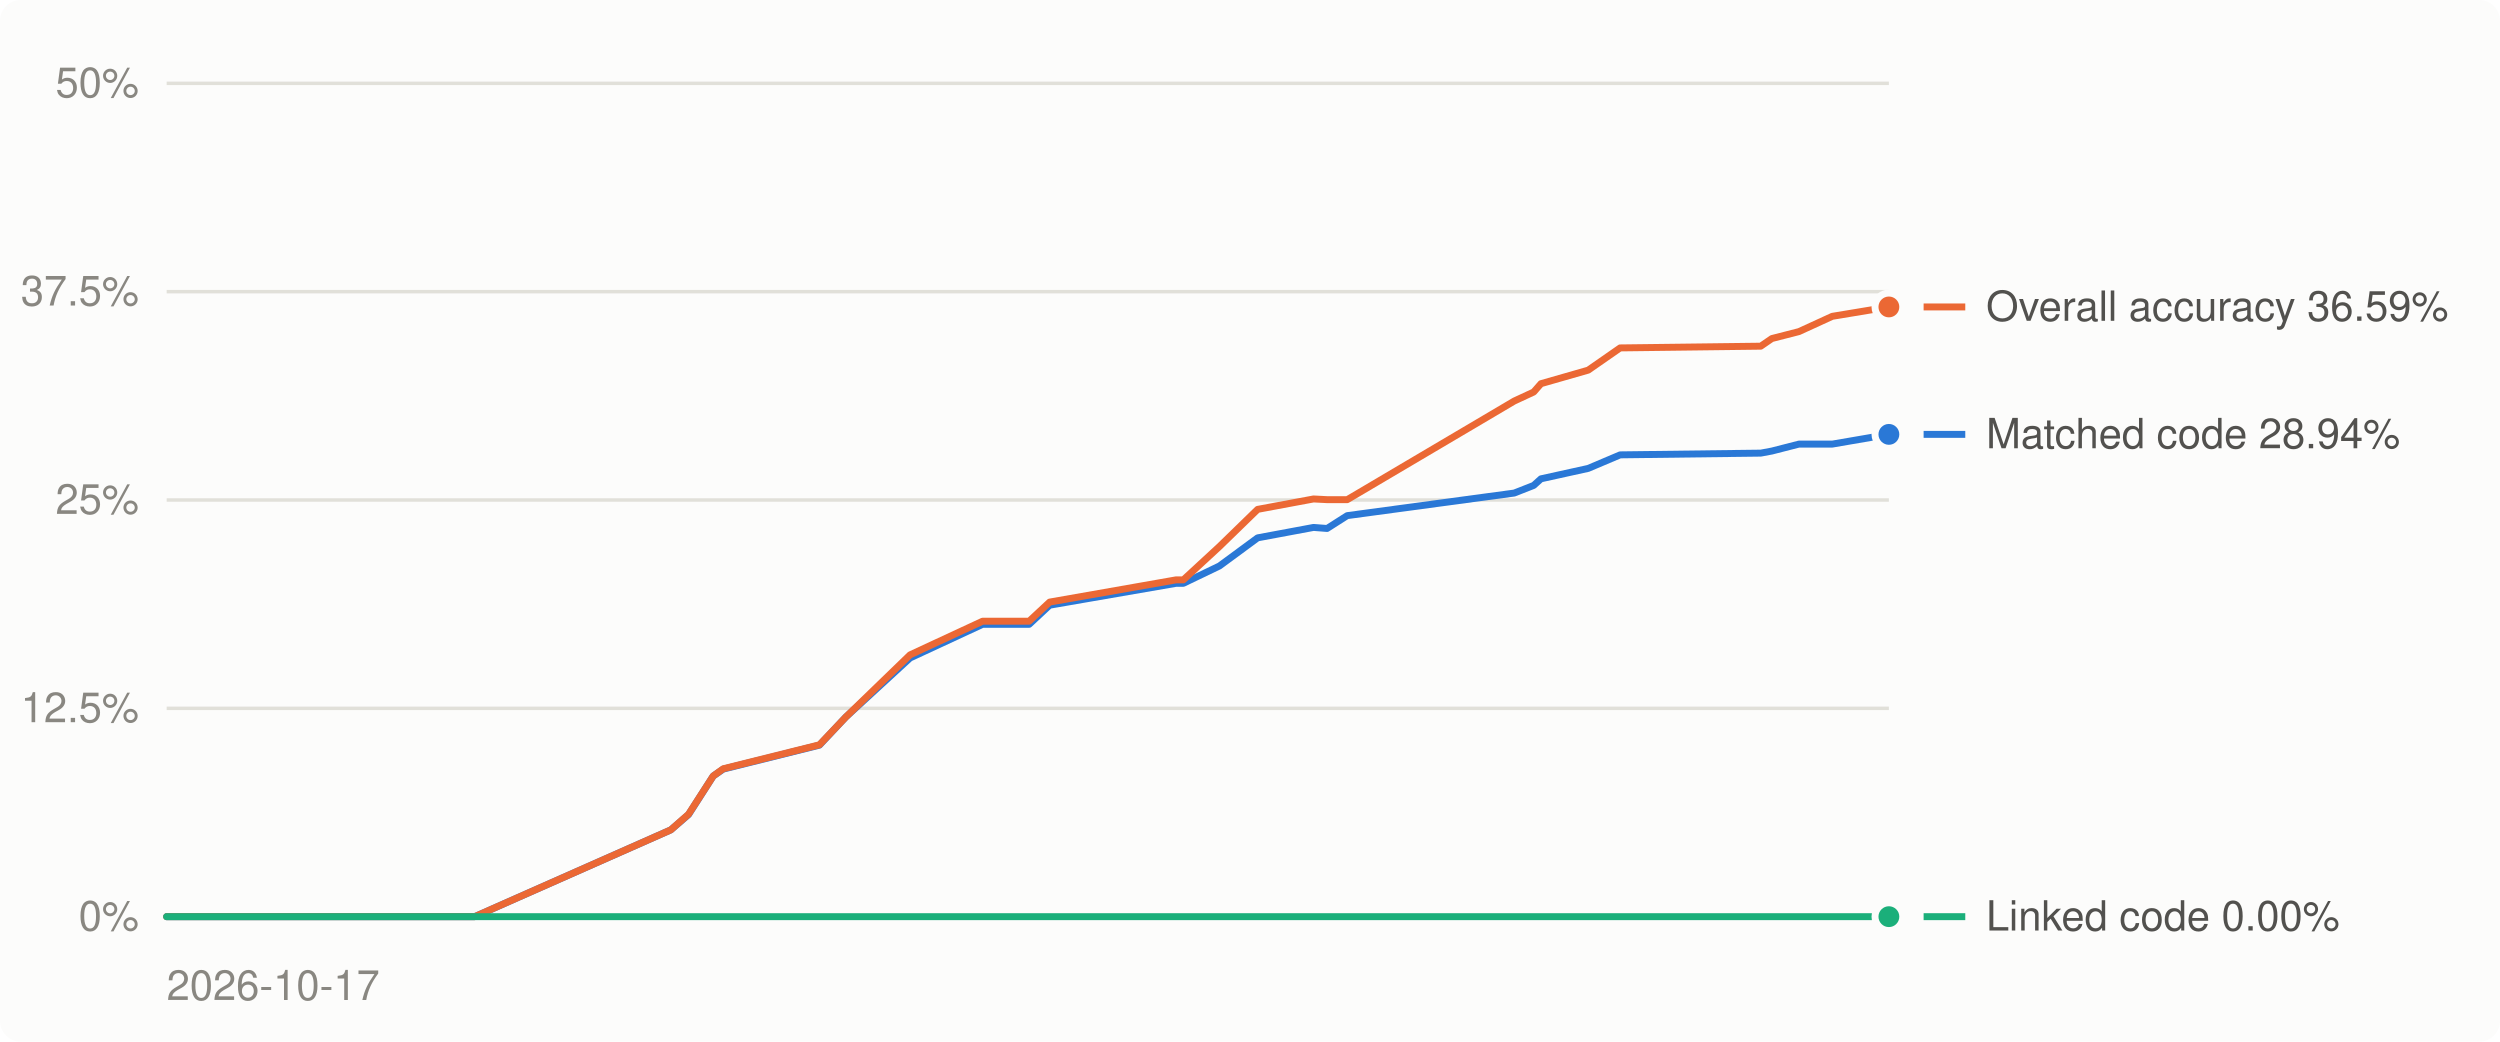
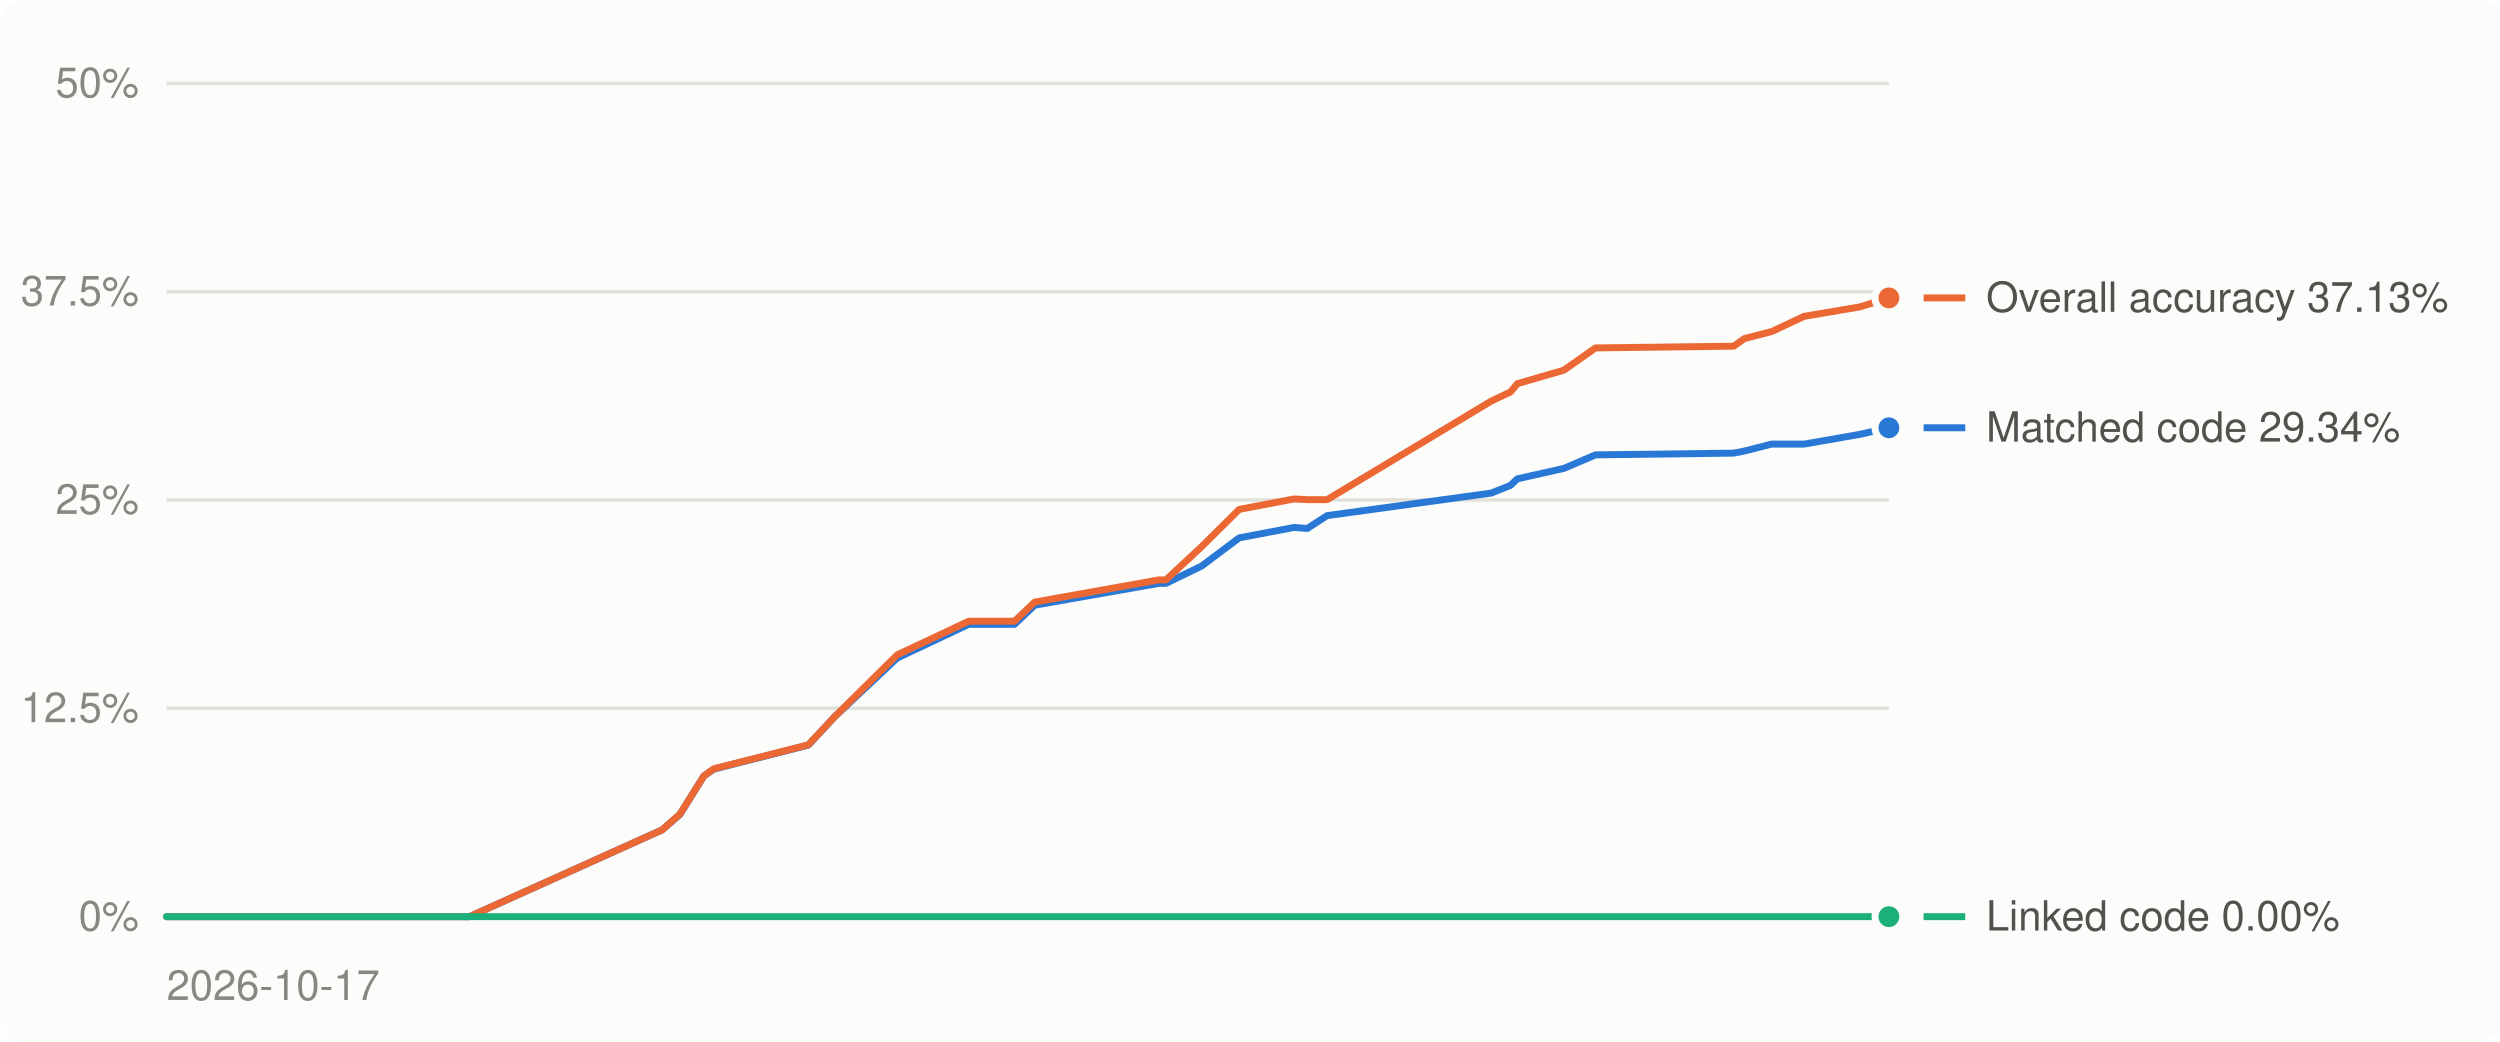
<svg xmlns="http://www.w3.org/2000/svg" viewBox="0 0 720 300" width="720" height="300" role="img" aria-label="Decompilation progress over time">
  <style>
.bg{fill:#fcfcfb}.grid{stroke:#e1e0d9}.muted{fill:#898781}.lbl{fill:#52514e}.ln0{stroke:#2a78d6}.dot0{fill:#2a78d6;stroke:#fcfcfb}.ln1{stroke:#eb6834}.dot1{fill:#eb6834;stroke:#fcfcfb}.ln2{stroke:#1baf7a}.dot2{fill:#1baf7a;stroke:#fcfcfb}
@media (prefers-color-scheme: dark){.bg{fill:#1a1a19}.grid{stroke:#2c2c2a}.muted{fill:#898781}.lbl{fill:#c3c2b7}.ln0{stroke:#3987e5}.dot0{fill:#3987e5;stroke:#1a1a19}.ln1{stroke:#d95926}.dot1{fill:#d95926;stroke:#1a1a19}.ln2{stroke:#199e70}.dot2{fill:#199e70;stroke:#1a1a19}}
text{font:12px -apple-system,BlinkMacSystemFont,'Segoe UI',Helvetica,Arial,sans-serif}
</style>
  <rect class="bg" width="720" height="300" rx="6" />
  <line x1="48" x2="544" y1="264.0" y2="264.0" class="grid" stroke-width="1" />
  <text x="40" y="268.0" class="muted" text-anchor="end">0%</text>
  <line x1="48" x2="544" y1="204.0" y2="204.0" class="grid" stroke-width="1" />
  <text x="40" y="208.0" class="muted" text-anchor="end">12.5%</text>
  <line x1="48" x2="544" y1="144.0" y2="144.0" class="grid" stroke-width="1" />
  <text x="40" y="148.0" class="muted" text-anchor="end">25%</text>
  <line x1="48" x2="544" y1="84.0" y2="84.0" class="grid" stroke-width="1" />
  <text x="40" y="88.0" class="muted" text-anchor="end">37.5%</text>
  <line x1="48" x2="544" y1="24.0" y2="24.0" class="grid" stroke-width="1" />
  <text x="40" y="28.0" class="muted" text-anchor="end">50%</text>
  <text class="muted" x="48.0" y="288" text-anchor="start">2026-10-17</text>
-   <polyline points="48.0,264.0 136.7,264.0 193.2,239.0 198.3,234.6 205.4,223.5 208.3,221.5 236.0,214.6 243.6,206.5 262.1,189.5 283.0,179.8 296.4,179.8 302.3,174.3 338.7,168.0 340.8,168.0 351.2,163.0 362.2,154.9 378.3,151.9 382.2,152.2 388.0,148.5 436.1,142.0 441.7,139.8 443.8,137.9 457.4,134.9 466.6,131.0 507.1,130.5 510.3,129.9 518.1,127.9 527.7,127.9 544.0,125.1" fill="none" class="ln0" stroke-width="2" stroke-linejoin="round" stroke-linecap="round" />
-   <polyline points="48.0,264.0 136.7,264.0 193.2,239.0 198.3,234.5 205.4,223.5 208.3,221.4 236.0,214.5 243.6,206.5 262.1,188.6 283.0,178.9 296.4,178.9 302.3,173.4 338.7,167.0 340.8,167.0 351.2,157.4 362.2,146.7 378.3,143.7 382.2,143.9 388.0,143.9 436.1,115.5 441.7,112.9 443.8,110.5 457.4,106.6 466.6,100.2 507.1,99.7 510.3,97.5 518.1,95.5 527.7,91.1 544.0,88.4" fill="none" class="ln1" stroke-width="2" stroke-linejoin="round" stroke-linecap="round" />
-   <polyline points="48.0,264.0 136.7,264.0 193.2,264.0 198.3,264.0 205.4,264.0 208.3,264.0 236.0,264.0 243.6,264.0 262.1,264.0 283.0,264.0 296.4,264.0 302.3,264.0 338.7,264.0 340.8,264.0 351.2,264.0 362.2,264.0 378.3,264.0 382.2,264.0 388.0,264.0 436.1,264.0 441.7,264.0 443.8,264.0 457.4,264.0 466.6,264.0 507.1,264.0 510.3,264.0 518.1,264.0 527.7,264.0 544.0,264.0" fill="none" class="ln2" stroke-width="2" stroke-linejoin="round" stroke-linecap="round" />
-   <circle cx="544.0" cy="125.1" r="4" class="dot0" stroke-width="2" />
-   <circle cx="544.0" cy="88.4" r="4" class="dot1" stroke-width="2" />
+   <polyline points="48.0,264.0 135.2,264.0 190.7,239.0 195.8,234.6 202.7,223.5 205.6,221.5 232.8,214.6 240.3,206.5 258.4,189.5 279.0,179.8 292.2,179.8 298.0,174.3 333.8,168.0 335.8,168.0 346.1,163.0 356.9,154.9 372.7,151.9 376.5,152.2 382.2,148.5 429.5,142.0 435.0,139.8 437.0,137.9 450.4,134.9 459.5,131.0 499.3,130.5 502.4,129.9 510.2,127.9 519.6,127.9 535.6,125.1 544.0,123.2" fill="none" class="ln0" stroke-width="2" stroke-linejoin="round" stroke-linecap="round" />
+   <polyline points="48.0,264.0 135.2,264.0 190.7,239.0 195.8,234.5 202.7,223.5 205.6,221.4 232.8,214.5 240.3,206.5 258.4,188.6 279.0,178.9 292.2,178.9 298.0,173.4 333.8,167.0 335.8,167.0 346.1,157.4 356.9,146.7 372.7,143.7 376.5,143.9 382.2,143.9 429.5,115.5 435.0,112.9 437.0,110.5 450.4,106.6 459.5,100.2 499.3,99.7 502.4,97.5 510.2,95.5 519.6,91.1 535.6,88.4 544.0,85.8" fill="none" class="ln1" stroke-width="2" stroke-linejoin="round" stroke-linecap="round" />
+   <polyline points="48.0,264.0 135.2,264.0 190.7,264.0 195.8,264.0 202.7,264.0 205.6,264.0 232.8,264.0 240.3,264.0 258.4,264.0 279.0,264.0 292.2,264.0 298.0,264.0 333.8,264.0 335.8,264.0 346.1,264.0 356.9,264.0 372.7,264.0 376.5,264.0 382.2,264.0 429.5,264.0 435.0,264.0 437.0,264.0 450.4,264.0 459.5,264.0 499.3,264.0 502.4,264.0 510.2,264.0 519.6,264.0 535.6,264.0 544.0,264.0" fill="none" class="ln2" stroke-width="2" stroke-linejoin="round" stroke-linecap="round" />
+   <circle cx="544.0" cy="123.2" r="4" class="dot0" stroke-width="2" />
+   <circle cx="544.0" cy="85.8" r="4" class="dot1" stroke-width="2" />
  <circle cx="544.0" cy="264.0" r="4" class="dot2" stroke-width="2" />
  <line x1="554" x2="566" y1="264.0" y2="264.0" class="ln2" stroke-width="2" />
  <text class="lbl" x="572" y="268.0">Linked code 0.00%</text>
-   <line x1="554" x2="566" y1="125.1" y2="125.1" class="ln0" stroke-width="2" />
-   <text class="lbl" x="572" y="129.1">Matched code 28.94%</text>
-   <line x1="554" x2="566" y1="88.4" y2="88.4" class="ln1" stroke-width="2" />
-   <text class="lbl" x="572" y="92.4">Overall accuracy 36.59%</text>
+   <line x1="554" x2="566" y1="123.2" y2="123.2" class="ln0" stroke-width="2" />
+   <text class="lbl" x="572" y="127.2">Matched code 29.34%</text>
+   <line x1="554" x2="566" y1="85.8" y2="85.8" class="ln1" stroke-width="2" />
+   <text class="lbl" x="572" y="89.8">Overall accuracy 37.13%</text>
</svg>
